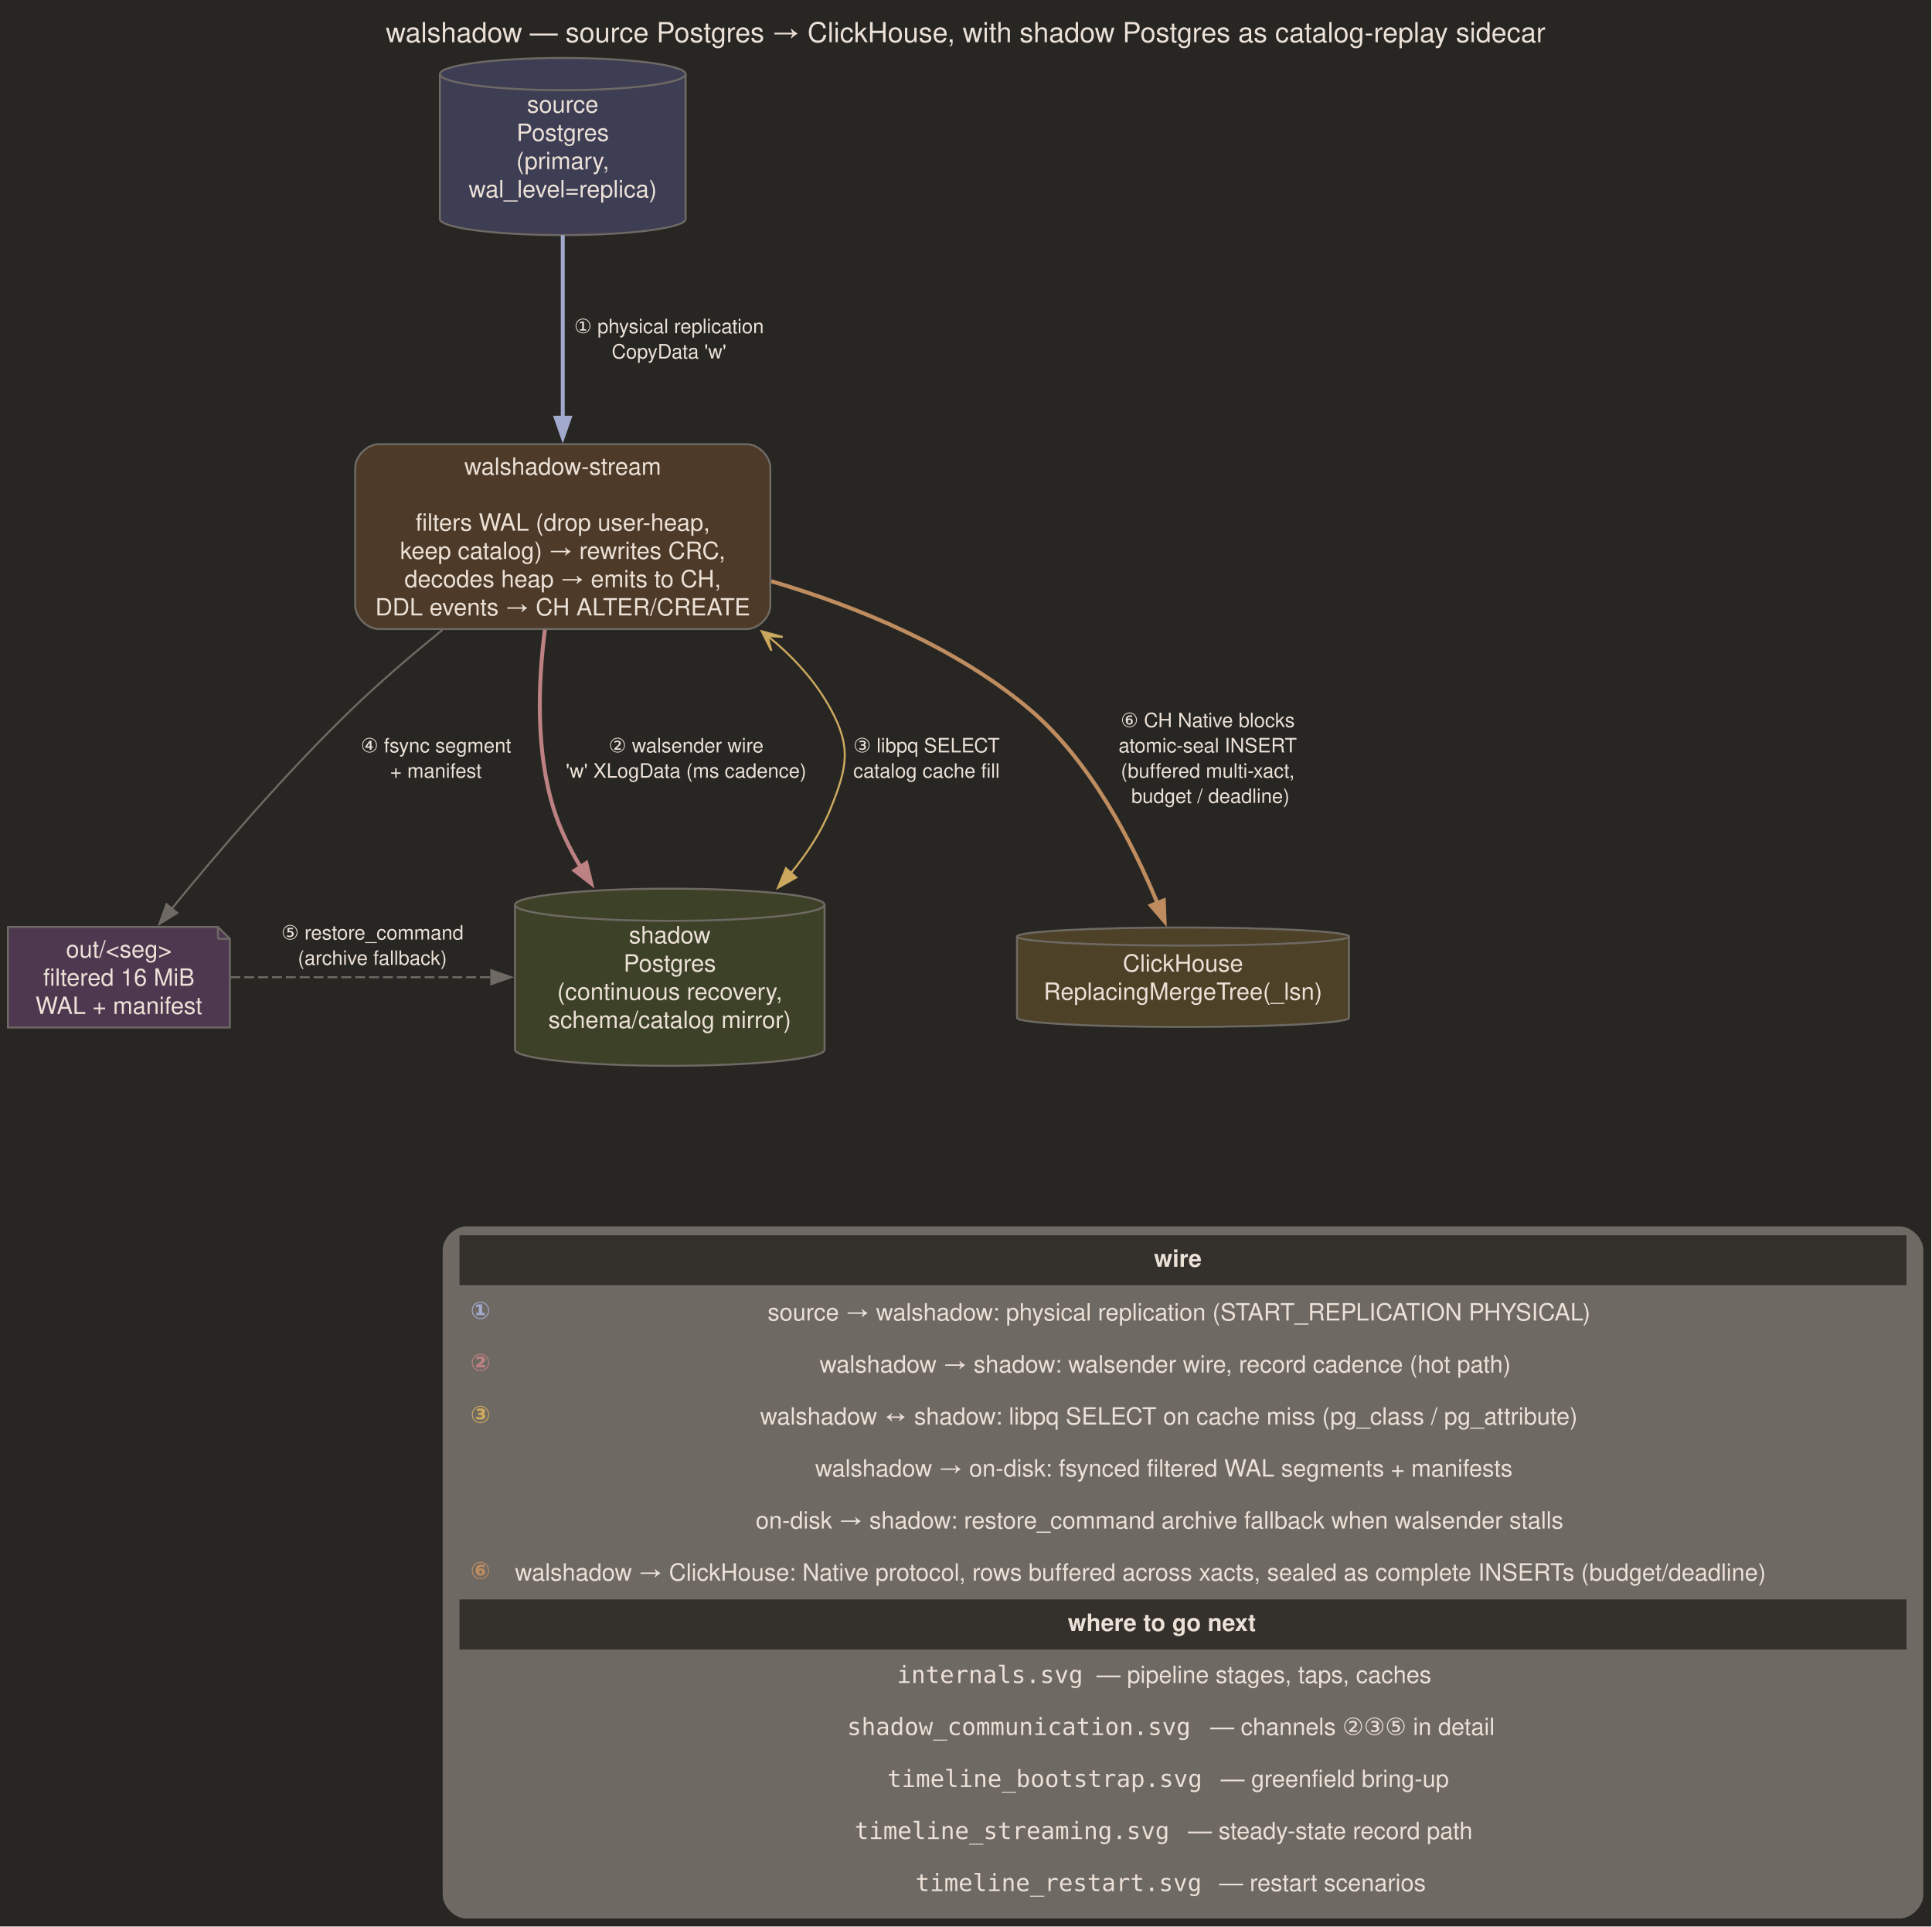
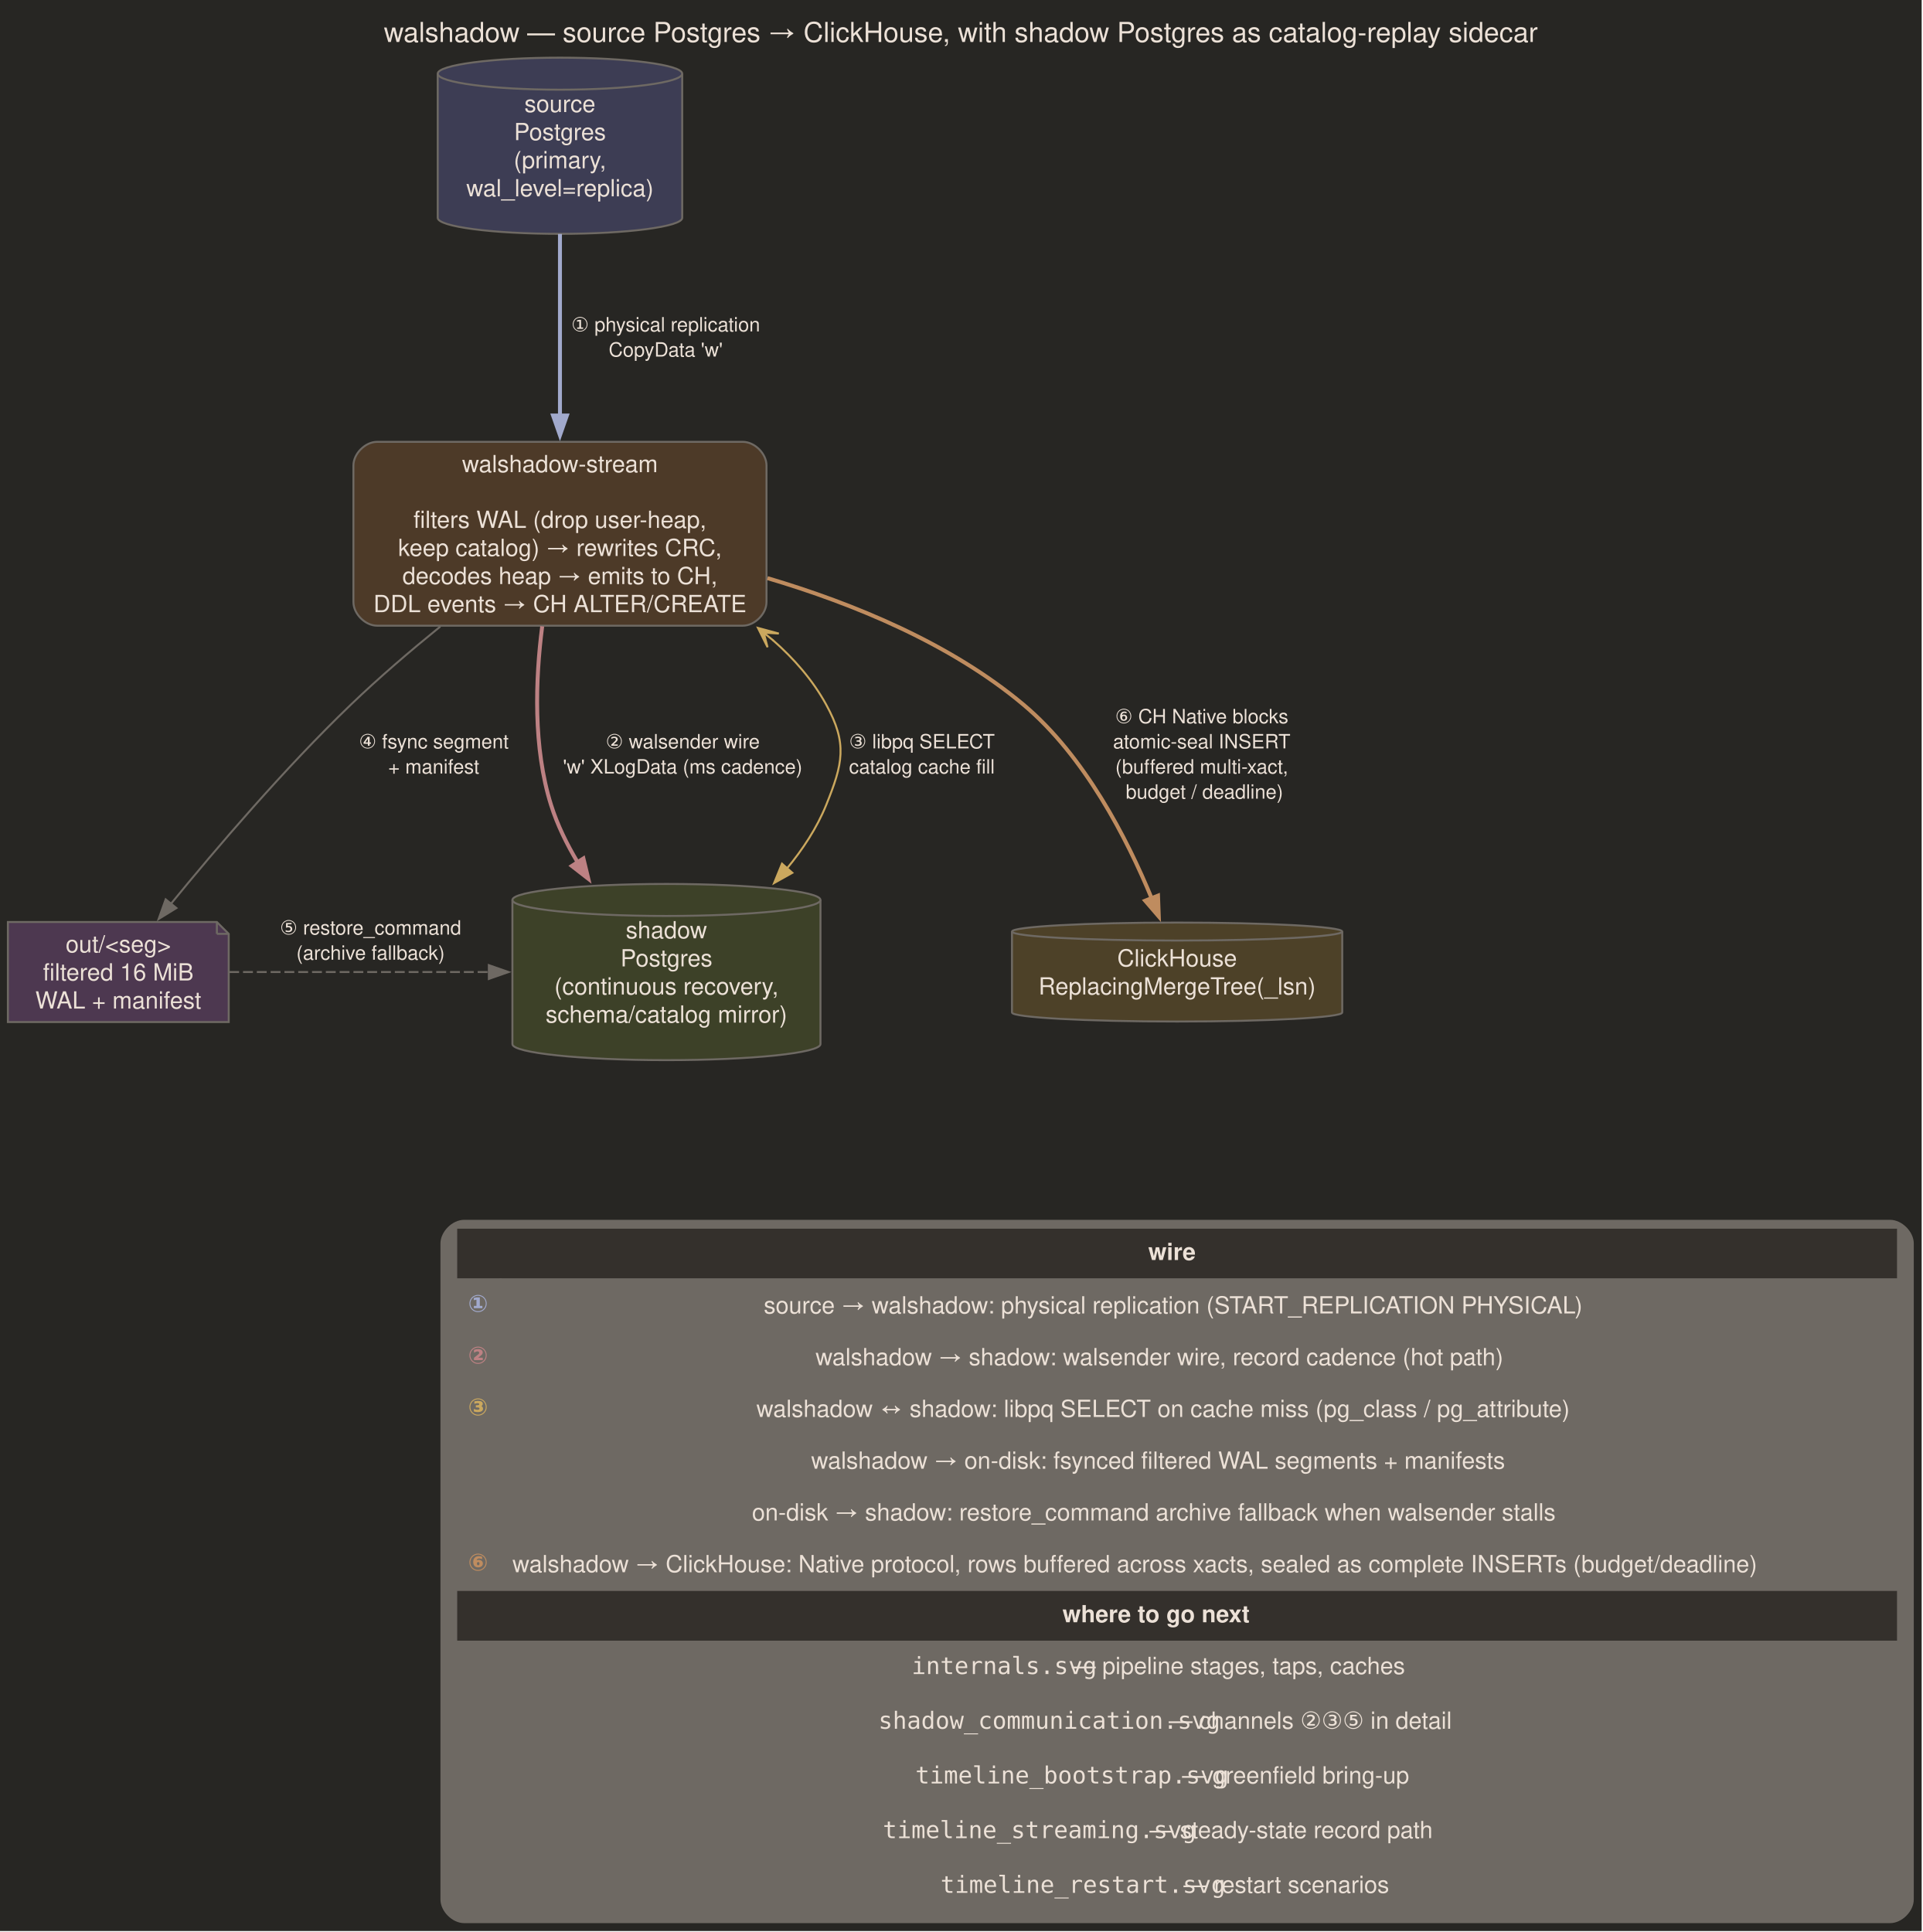
- <svg xmlns="http://www.w3.org/2000/svg" width="975pt" height="972pt" viewBox="0.00 0.00 975.00 972.00">
-   <g id="graph0" class="graph" transform="scale(1 1) rotate(0) translate(4 968)">
-     <polygon fill="#272623" stroke="none" points="-4,4 -4,-968 970.62,-968 970.62,4 -4,4" />
-     <text xml:space="preserve" text-anchor="middle" x="483.31" y="-946.7" font-family="Helvetica,sans-Serif" font-size="14.00" fill="#ece1d7">walshadow — source Postgres → ClickHouse, with shadow Postgres as catalog-replay sidecar</text>
+ <svg xmlns="http://www.w3.org/2000/svg" width="975pt" height="980pt" viewBox="0.00 0.00 975.00 980.00">
+   <g id="graph0" class="graph" transform="scale(1 1) rotate(0) translate(4 975.5)">
+     <polygon fill="#272623" stroke="none" points="-4,4 -4,-975.5 970.62,-975.5 970.62,4 -4,4" />
+     <text xml:space="preserve" text-anchor="middle" x="483.31" y="-954.2" font-family="Helvetica,sans-Serif" font-size="14.00" fill="#ece1d7">walshadow — source Postgres → ClickHouse, with shadow Postgres as catalog-replay sidecar</text>
    <g id="node1" class="node">
-       <path fill="#3d3d54" stroke="#6e6963" d="M342,-930.62C342,-935.11 314.21,-938.75 280,-938.75 245.79,-938.75 218,-935.11 218,-930.62 218,-930.62 218,-857.5 218,-857.5 218,-853.02 245.79,-849.38 280,-849.38 314.21,-849.38 342,-853.02 342,-857.5 342,-857.5 342,-930.62 342,-930.62" />
-       <path fill="none" stroke="#6e6963" d="M342,-930.62C342,-926.14 314.21,-922.5 280,-922.5 245.79,-922.5 218,-926.14 218,-930.62" />
-       <text xml:space="preserve" text-anchor="middle" x="280" y="-911.16" font-family="Helvetica,sans-Serif" font-size="12.00" fill="#ece1d7">source</text>
-       <text xml:space="preserve" text-anchor="middle" x="280" y="-896.91" font-family="Helvetica,sans-Serif" font-size="12.00" fill="#ece1d7">Postgres</text>
-       <text xml:space="preserve" text-anchor="middle" x="280" y="-882.66" font-family="Helvetica,sans-Serif" font-size="12.00" fill="#ece1d7">(primary,</text>
-       <text xml:space="preserve" text-anchor="middle" x="280" y="-868.41" font-family="Helvetica,sans-Serif" font-size="12.00" fill="#ece1d7">wal_level=replica)</text>
+       <path fill="#3d3d54" stroke="#6e6963" d="M342,-938.12C342,-942.61 314.21,-946.25 280,-946.25 245.79,-946.25 218,-942.61 218,-938.12 218,-938.12 218,-865 218,-865 218,-860.52 245.79,-856.88 280,-856.88 314.21,-856.88 342,-860.52 342,-865 342,-865 342,-938.12 342,-938.12" />
+       <path fill="none" stroke="#6e6963" d="M342,-938.12C342,-933.64 314.21,-930 280,-930 245.79,-930 218,-933.64 218,-938.12" />
+       <text xml:space="preserve" text-anchor="middle" x="280" y="-918.66" font-family="Helvetica,sans-Serif" font-size="12.00" fill="#ece1d7">source</text>
+       <text xml:space="preserve" text-anchor="middle" x="280" y="-904.41" font-family="Helvetica,sans-Serif" font-size="12.00" fill="#ece1d7">Postgres</text>
+       <text xml:space="preserve" text-anchor="middle" x="280" y="-890.16" font-family="Helvetica,sans-Serif" font-size="12.00" fill="#ece1d7">(primary,</text>
+       <text xml:space="preserve" text-anchor="middle" x="280" y="-875.91" font-family="Helvetica,sans-Serif" font-size="12.00" fill="#ece1d7">wal_level=replica)</text>
    </g>
    <g id="node2" class="node">
-       <path fill="#4d3a28" stroke="#6e6963" d="M372.75,-743.88C372.75,-743.88 187.25,-743.88 187.25,-743.88 181.25,-743.88 175.25,-737.88 175.25,-731.88 175.25,-731.88 175.25,-662.62 175.25,-662.62 175.25,-656.62 181.25,-650.62 187.25,-650.62 187.25,-650.62 372.75,-650.62 372.75,-650.62 378.75,-650.62 384.75,-656.62 384.75,-662.62 384.75,-662.62 384.75,-731.88 384.75,-731.88 384.75,-737.88 378.75,-743.88 372.75,-743.88" />
-       <text xml:space="preserve" text-anchor="middle" x="280" y="-728.48" font-family="Helvetica,sans-Serif" font-size="12.00" fill="#ece1d7">walshadow-stream</text>
-       <text xml:space="preserve" text-anchor="middle" x="280" y="-700.23" font-family="Helvetica,sans-Serif" font-size="12.00" fill="#ece1d7">filters WAL (drop user-heap,</text>
-       <text xml:space="preserve" text-anchor="middle" x="280" y="-685.98" font-family="Helvetica,sans-Serif" font-size="12.00" fill="#ece1d7">keep catalog) → rewrites CRC,</text>
-       <text xml:space="preserve" text-anchor="middle" x="280" y="-671.73" font-family="Helvetica,sans-Serif" font-size="12.00" fill="#ece1d7">decodes heap → emits to CH,</text>
-       <text xml:space="preserve" text-anchor="middle" x="280" y="-657.48" font-family="Helvetica,sans-Serif" font-size="12.00" fill="#ece1d7">DDL events → CH ALTER/CREATE</text>
+       <path fill="#4d3a28" stroke="#6e6963" d="M372.75,-751.38C372.75,-751.38 187.25,-751.38 187.25,-751.38 181.25,-751.38 175.25,-745.38 175.25,-739.38 175.25,-739.38 175.25,-670.12 175.25,-670.12 175.25,-664.12 181.25,-658.12 187.25,-658.12 187.25,-658.12 372.75,-658.12 372.75,-658.12 378.75,-658.12 384.75,-664.12 384.75,-670.12 384.75,-670.12 384.75,-739.38 384.75,-739.38 384.75,-745.38 378.75,-751.38 372.75,-751.38" />
+       <text xml:space="preserve" text-anchor="middle" x="280" y="-735.98" font-family="Helvetica,sans-Serif" font-size="12.00" fill="#ece1d7">walshadow-stream</text>
+       <text xml:space="preserve" text-anchor="middle" x="280" y="-707.73" font-family="Helvetica,sans-Serif" font-size="12.00" fill="#ece1d7">filters WAL (drop user-heap,</text>
+       <text xml:space="preserve" text-anchor="middle" x="280" y="-693.48" font-family="Helvetica,sans-Serif" font-size="12.00" fill="#ece1d7">keep catalog) → rewrites CRC,</text>
+       <text xml:space="preserve" text-anchor="middle" x="280" y="-679.23" font-family="Helvetica,sans-Serif" font-size="12.00" fill="#ece1d7">decodes heap → emits to CH,</text>
+       <text xml:space="preserve" text-anchor="middle" x="280" y="-664.98" font-family="Helvetica,sans-Serif" font-size="12.00" fill="#ece1d7">DDL events → CH ALTER/CREATE</text>
    </g>
    <g id="edge1" class="edge">
-       <path fill="none" stroke="#a1a9cc" stroke-width="2" d="M280,-849.34C280,-822.08 280,-786.65 280,-756.96" />
-       <polygon fill="#a1a9cc" stroke="#a1a9cc" stroke-width="2" points="283.5,-757.22 280,-747.22 276.5,-757.22 283.5,-757.22" />
-       <text xml:space="preserve" text-anchor="middle" x="333.62" y="-799.88" font-family="Helvetica,sans-Serif" font-size="10.00" fill="#ece1d7">① physical replication</text>
-       <text xml:space="preserve" text-anchor="middle" x="333.62" y="-787.12" font-family="Helvetica,sans-Serif" font-size="10.00" fill="#ece1d7">CopyData 'w'</text>
+       <path fill="none" stroke="#a1a9cc" stroke-width="2" d="M280,-856.84C280,-829.58 280,-794.15 280,-764.46" />
+       <polygon fill="#a1a9cc" stroke="#a1a9cc" stroke-width="2" points="283.5,-764.72 280,-754.72 276.5,-764.72 283.5,-764.72" />
+       <text xml:space="preserve" text-anchor="middle" x="333.62" y="-807.38" font-family="Helvetica,sans-Serif" font-size="10.00" fill="#ece1d7">① physical replication</text>
+       <text xml:space="preserve" text-anchor="middle" x="333.62" y="-794.62" font-family="Helvetica,sans-Serif" font-size="10.00" fill="#ece1d7">CopyData 'w'</text>
    </g>
    <g id="node3" class="node">
-       <polygon fill="#4d3850" stroke="#6e6963" points="106,-500.31 0,-500.31 0,-449.56 112,-449.56 112,-494.31 106,-500.31" />
-       <polyline fill="none" stroke="#6e6963" points="106,-500.31 106,-494.31" />
-       <polyline fill="none" stroke="#6e6963" points="112,-494.31 106,-494.31" />
-       <text xml:space="preserve" text-anchor="middle" x="56" y="-484.91" font-family="Helvetica,sans-Serif" font-size="12.00" fill="#ece1d7">out/&lt;seg&gt;</text>
-       <text xml:space="preserve" text-anchor="middle" x="56" y="-470.66" font-family="Helvetica,sans-Serif" font-size="12.00" fill="#ece1d7">filtered 16 MiB</text>
-       <text xml:space="preserve" text-anchor="middle" x="56" y="-456.41" font-family="Helvetica,sans-Serif" font-size="12.00" fill="#ece1d7">WAL + manifest</text>
+       <polygon fill="#4d3850" stroke="#6e6963" points="106,-507.81 0,-507.81 0,-457.06 112,-457.06 112,-501.81 106,-507.81" />
+       <polyline fill="none" stroke="#6e6963" points="106,-507.81 106,-501.81" />
+       <polyline fill="none" stroke="#6e6963" points="112,-501.81 106,-501.81" />
+       <text xml:space="preserve" text-anchor="middle" x="56" y="-492.41" font-family="Helvetica,sans-Serif" font-size="12.00" fill="#ece1d7">out/&lt;seg&gt;</text>
+       <text xml:space="preserve" text-anchor="middle" x="56" y="-478.16" font-family="Helvetica,sans-Serif" font-size="12.00" fill="#ece1d7">filtered 16 MiB</text>
+       <text xml:space="preserve" text-anchor="middle" x="56" y="-463.91" font-family="Helvetica,sans-Serif" font-size="12.00" fill="#ece1d7">WAL + manifest</text>
    </g>
    <g id="edge4" class="edge">
-       <path fill="none" stroke="#6e6963" d="M219.32,-650.2C204.09,-637.85 188.07,-624.15 174,-610.62 140.32,-578.27 105.53,-537.5 82.53,-509.34" />
-       <polygon fill="#6e6963" stroke="#6e6963" points="85.47,-507.4 76.45,-501.84 80.03,-511.81 85.47,-507.4" />
-       <text xml:space="preserve" text-anchor="middle" x="216" y="-588.38" font-family="Helvetica,sans-Serif" font-size="10.00" fill="#ece1d7">④ fsync segment</text>
-       <text xml:space="preserve" text-anchor="middle" x="216" y="-575.62" font-family="Helvetica,sans-Serif" font-size="10.00" fill="#ece1d7">+ manifest</text>
+       <path fill="none" stroke="#6e6963" d="M219.32,-657.7C204.09,-645.35 188.07,-631.65 174,-618.12 140.32,-585.77 105.53,-545 82.53,-516.84" />
+       <polygon fill="#6e6963" stroke="#6e6963" points="85.47,-514.9 76.45,-509.34 80.03,-519.31 85.47,-514.9" />
+       <text xml:space="preserve" text-anchor="middle" x="216" y="-595.88" font-family="Helvetica,sans-Serif" font-size="10.00" fill="#ece1d7">④ fsync segment</text>
+       <text xml:space="preserve" text-anchor="middle" x="216" y="-583.12" font-family="Helvetica,sans-Serif" font-size="10.00" fill="#ece1d7">+ manifest</text>
    </g>
    <g id="node4" class="node">
-       <path fill="#3d4128" stroke="#6e6963" d="M412.12,-511.5C412.12,-515.98 377.11,-519.62 334,-519.62 290.89,-519.62 255.88,-515.98 255.88,-511.5 255.88,-511.5 255.88,-438.38 255.88,-438.38 255.88,-433.89 290.89,-430.25 334,-430.25 377.11,-430.25 412.12,-433.89 412.12,-438.38 412.12,-438.38 412.12,-511.5 412.12,-511.5" />
-       <path fill="none" stroke="#6e6963" d="M412.12,-511.5C412.12,-507.02 377.11,-503.38 334,-503.38 290.89,-503.38 255.88,-507.02 255.88,-511.5" />
-       <text xml:space="preserve" text-anchor="middle" x="334" y="-492.04" font-family="Helvetica,sans-Serif" font-size="12.00" fill="#ece1d7">shadow</text>
-       <text xml:space="preserve" text-anchor="middle" x="334" y="-477.79" font-family="Helvetica,sans-Serif" font-size="12.00" fill="#ece1d7">Postgres</text>
-       <text xml:space="preserve" text-anchor="middle" x="334" y="-463.54" font-family="Helvetica,sans-Serif" font-size="12.00" fill="#ece1d7">(continuous recovery,</text>
-       <text xml:space="preserve" text-anchor="middle" x="334" y="-449.29" font-family="Helvetica,sans-Serif" font-size="12.00" fill="#ece1d7">schema/catalog mirror)</text>
+       <path fill="#3d4128" stroke="#6e6963" d="M412.12,-519C412.12,-523.48 377.11,-527.12 334,-527.12 290.89,-527.12 255.88,-523.48 255.88,-519 255.88,-519 255.88,-445.88 255.88,-445.88 255.88,-441.39 290.89,-437.75 334,-437.75 377.11,-437.75 412.12,-441.39 412.12,-445.88 412.12,-445.88 412.12,-519 412.12,-519" />
+       <path fill="none" stroke="#6e6963" d="M412.12,-519C412.12,-514.52 377.11,-510.88 334,-510.88 290.89,-510.88 255.88,-514.52 255.88,-519" />
+       <text xml:space="preserve" text-anchor="middle" x="334" y="-499.54" font-family="Helvetica,sans-Serif" font-size="12.00" fill="#ece1d7">shadow</text>
+       <text xml:space="preserve" text-anchor="middle" x="334" y="-485.29" font-family="Helvetica,sans-Serif" font-size="12.00" fill="#ece1d7">Postgres</text>
+       <text xml:space="preserve" text-anchor="middle" x="334" y="-471.04" font-family="Helvetica,sans-Serif" font-size="12.00" fill="#ece1d7">(continuous recovery,</text>
+       <text xml:space="preserve" text-anchor="middle" x="334" y="-456.79" font-family="Helvetica,sans-Serif" font-size="12.00" fill="#ece1d7">schema/catalog mirror)</text>
    </g>
    <g id="edge2" class="edge">
-       <path fill="none" stroke="#bd8183" stroke-width="2" d="M270.99,-650.3C267.52,-623.29 266.31,-588.83 275.5,-559.62 278.64,-549.65 283.44,-539.82 288.97,-530.61" />
-       <polygon fill="#bd8183" stroke="#bd8183" stroke-width="2" points="291.89,-532.55 294.37,-522.25 286.01,-528.75 291.89,-532.55" />
-       <text xml:space="preserve" text-anchor="middle" x="342.25" y="-588.38" font-family="Helvetica,sans-Serif" font-size="10.00" fill="#ece1d7">② walsender wire</text>
-       <text xml:space="preserve" text-anchor="middle" x="342.25" y="-575.62" font-family="Helvetica,sans-Serif" font-size="10.00" fill="#ece1d7">'w' XLogData (ms cadence)</text>
+       <path fill="none" stroke="#bd8183" stroke-width="2" d="M270.99,-657.8C267.52,-630.79 266.31,-596.33 275.5,-567.12 278.64,-557.15 283.44,-547.32 288.97,-538.11" />
+       <polygon fill="#bd8183" stroke="#bd8183" stroke-width="2" points="291.89,-540.05 294.37,-529.75 286.01,-536.25 291.89,-540.05" />
+       <text xml:space="preserve" text-anchor="middle" x="342.25" y="-595.88" font-family="Helvetica,sans-Serif" font-size="10.00" fill="#ece1d7">② walsender wire</text>
+       <text xml:space="preserve" text-anchor="middle" x="342.25" y="-583.12" font-family="Helvetica,sans-Serif" font-size="10.00" fill="#ece1d7">'w' XLogData (ms cadence)</text>
    </g>
    <g id="edge3" class="edge">
-       <path fill="none" stroke="#cba85e" d="M387.94,-643.33C398.72,-633.89 408.18,-623.03 415,-610.62 425.92,-590.76 423.5,-580.64 415,-559.62 410.31,-548.03 403.15,-537.15 395,-527.32" />
-       <polygon fill="#cba85e" stroke="#cba85e" points="380.41,-649.5 385.29,-639.68 383.33,-647.1 388.14,-643.16 388.14,-643.16 388.14,-643.16 383.33,-647.1 390.99,-646.64 380.41,-649.5" />
-       <polygon fill="#cba85e" stroke="#cba85e" points="397.85,-525.27 388.61,-520.09 392.61,-529.9 397.85,-525.27" />
-       <text xml:space="preserve" text-anchor="middle" x="463.56" y="-588.38" font-family="Helvetica,sans-Serif" font-size="10.00" fill="#ece1d7">③ libpq SELECT</text>
-       <text xml:space="preserve" text-anchor="middle" x="463.56" y="-575.62" font-family="Helvetica,sans-Serif" font-size="10.00" fill="#ece1d7">catalog cache fill</text>
+       <path fill="none" stroke="#cba85e" d="M387.94,-650.83C398.72,-641.39 408.18,-630.53 415,-618.12 425.92,-598.26 423.5,-588.14 415,-567.12 410.31,-555.53 403.15,-544.65 395,-534.82" />
+       <polygon fill="#cba85e" stroke="#cba85e" points="380.41,-657 385.29,-647.18 383.33,-654.6 388.14,-650.66 388.14,-650.66 388.14,-650.66 383.33,-654.6 390.99,-654.14 380.41,-657" />
+       <polygon fill="#cba85e" stroke="#cba85e" points="397.85,-532.77 388.61,-527.59 392.61,-537.4 397.85,-532.77" />
+       <text xml:space="preserve" text-anchor="middle" x="463.56" y="-595.88" font-family="Helvetica,sans-Serif" font-size="10.00" fill="#ece1d7">③ libpq SELECT</text>
+       <text xml:space="preserve" text-anchor="middle" x="463.56" y="-583.12" font-family="Helvetica,sans-Serif" font-size="10.00" fill="#ece1d7">catalog cache fill</text>
    </g>
    <g id="node5" class="node">
-       <path fill="#4d4128" stroke="#6e6963" d="M676.75,-495.47C676.75,-497.99 639.21,-500.03 593,-500.03 546.79,-500.03 509.25,-497.99 509.25,-495.47 509.25,-495.47 509.25,-454.41 509.25,-454.41 509.25,-451.89 546.79,-449.84 593,-449.84 639.21,-449.84 676.75,-451.89 676.75,-454.41 676.75,-454.41 676.75,-495.47 676.75,-495.47" />
-       <path fill="none" stroke="#6e6963" d="M676.75,-495.47C676.75,-492.95 639.21,-490.91 593,-490.91 546.79,-490.91 509.25,-492.95 509.25,-495.47" />
-       <text xml:space="preserve" text-anchor="middle" x="593" y="-477.79" font-family="Helvetica,sans-Serif" font-size="12.00" fill="#ece1d7">ClickHouse</text>
-       <text xml:space="preserve" text-anchor="middle" x="593" y="-463.54" font-family="Helvetica,sans-Serif" font-size="12.00" fill="#ece1d7">ReplacingMergeTree(_lsn)</text>
+       <path fill="#4d4128" stroke="#6e6963" d="M676.75,-502.97C676.75,-505.49 639.21,-507.53 593,-507.53 546.79,-507.53 509.25,-505.49 509.25,-502.97 509.25,-502.97 509.25,-461.91 509.25,-461.91 509.25,-459.39 546.79,-457.34 593,-457.34 639.21,-457.34 676.75,-459.39 676.75,-461.91 676.75,-461.91 676.75,-502.97 676.75,-502.97" />
+       <path fill="none" stroke="#6e6963" d="M676.75,-502.97C676.75,-500.45 639.21,-498.41 593,-498.41 546.79,-498.41 509.25,-500.45 509.25,-502.97" />
+       <text xml:space="preserve" text-anchor="middle" x="593" y="-485.29" font-family="Helvetica,sans-Serif" font-size="12.00" fill="#ece1d7">ClickHouse</text>
+       <text xml:space="preserve" text-anchor="middle" x="593" y="-471.04" font-family="Helvetica,sans-Serif" font-size="12.00" fill="#ece1d7">ReplacingMergeTree(_lsn)</text>
    </g>
    <g id="edge6" class="edge">
-       <path fill="none" stroke="#bf8c5f" stroke-width="2" d="M385.22,-674.76C428.98,-661.8 478.06,-641.59 515,-610.62 546.17,-584.5 567.65,-542.54 580.06,-512.4" />
-       <polygon fill="#bf8c5f" stroke="#bf8c5f" stroke-width="2" points="583.31,-513.69 583.71,-503.1 576.8,-511.12 583.31,-513.69" />
-       <text xml:space="preserve" text-anchor="middle" x="605.48" y="-601.12" font-family="Helvetica,sans-Serif" font-size="10.00" fill="#ece1d7">⑥ CH Native blocks</text>
-       <text xml:space="preserve" text-anchor="middle" x="605.48" y="-588.38" font-family="Helvetica,sans-Serif" font-size="10.00" fill="#ece1d7">atomic-seal INSERT</text>
-       <text xml:space="preserve" text-anchor="middle" x="605.48" y="-575.62" font-family="Helvetica,sans-Serif" font-size="10.00" fill="#ece1d7">(buffered multi-xact,</text>
-       <text xml:space="preserve" text-anchor="middle" x="605.48" y="-562.88" font-family="Helvetica,sans-Serif" font-size="10.00" fill="#ece1d7"> budget / deadline)</text>
+       <path fill="none" stroke="#bf8c5f" stroke-width="2" d="M385.22,-682.26C428.98,-669.3 478.06,-649.09 515,-618.12 546.17,-592 567.65,-550.04 580.06,-519.9" />
+       <polygon fill="#bf8c5f" stroke="#bf8c5f" stroke-width="2" points="583.31,-521.19 583.71,-510.6 576.8,-518.62 583.31,-521.19" />
+       <text xml:space="preserve" text-anchor="middle" x="605.48" y="-608.62" font-family="Helvetica,sans-Serif" font-size="10.00" fill="#ece1d7">⑥ CH Native blocks</text>
+       <text xml:space="preserve" text-anchor="middle" x="605.48" y="-595.88" font-family="Helvetica,sans-Serif" font-size="10.00" fill="#ece1d7">atomic-seal INSERT</text>
+       <text xml:space="preserve" text-anchor="middle" x="605.48" y="-583.12" font-family="Helvetica,sans-Serif" font-size="10.00" fill="#ece1d7">(buffered multi-xact,</text>
+       <text xml:space="preserve" text-anchor="middle" x="605.48" y="-570.38" font-family="Helvetica,sans-Serif" font-size="10.00" fill="#ece1d7"> budget / deadline)</text>
    </g>
    <g id="edge5" class="edge">
-       <path fill="none" stroke="#6e6963" stroke-dasharray="5,2" d="M112.26,-474.94C150.05,-474.94 200.68,-474.94 244.01,-474.94" />
-       <polygon fill="#6e6963" stroke="#6e6963" points="243.93,-478.44 253.93,-474.94 243.93,-471.44 243.93,-478.44" />
-       <text xml:space="preserve" text-anchor="middle" x="183.94" y="-493.94" font-family="Helvetica,sans-Serif" font-size="10.00" fill="#ece1d7">⑤ restore_command</text>
-       <text xml:space="preserve" text-anchor="middle" x="183.94" y="-481.19" font-family="Helvetica,sans-Serif" font-size="10.00" fill="#ece1d7">(archive fallback)</text>
+       <path fill="none" stroke="#6e6963" stroke-dasharray="5,2" d="M112.26,-482.44C150.05,-482.44 200.68,-482.44 244.01,-482.44" />
+       <polygon fill="#6e6963" stroke="#6e6963" points="243.93,-485.94 253.93,-482.44 243.93,-478.94 243.93,-485.94" />
+       <text xml:space="preserve" text-anchor="middle" x="183.94" y="-501.44" font-family="Helvetica,sans-Serif" font-size="10.00" fill="#ece1d7">⑤ restore_command</text>
+       <text xml:space="preserve" text-anchor="middle" x="183.94" y="-488.69" font-family="Helvetica,sans-Serif" font-size="10.00" fill="#ece1d7">(archive fallback)</text>
    </g>
    <g id="node6" class="node">
-       <path fill="#6e6963" stroke="none" d="M954.62,-349.25C954.62,-349.25 231.38,-349.25 231.38,-349.25 225.38,-349.25 219.38,-343.25 219.38,-337.25 219.38,-337.25 219.38,-12 219.38,-12 219.38,-6 225.38,0 231.38,0 231.38,0 954.62,0 954.62,0 960.62,0 966.62,-6 966.62,-12 966.62,-12 966.62,-337.25 966.62,-337.25 966.62,-343.25 960.62,-349.25 954.62,-349.25" />
-       <polygon fill="#34302c" stroke="none" points="227.38,-319 227.38,-345.25 958.62,-345.25 958.62,-319 227.38,-319" />
-       <polygon fill="none" stroke="#6e6963" points="227.38,-319 227.38,-345.25 958.62,-345.25 958.62,-319 227.38,-319" />
-       <text xml:space="preserve" text-anchor="start" x="578.38" y="-328.85" font-family="Helvetica,sans-Serif" font-weight="bold" font-size="12.00" fill="#ece1d7">wire</text>
-       <polygon fill="none" stroke="#6e6963" points="227.38,-292.75 227.38,-319 249.88,-319 249.88,-292.75 227.38,-292.75" />
-       <text xml:space="preserve" text-anchor="start" x="233.38" y="-302.6" font-family="Helvetica,sans-Serif" font-weight="bold" font-size="12.00" fill="#a1a9cc">①</text>
-       <polygon fill="none" stroke="#6e6963" points="249.88,-292.75 249.88,-319 958.62,-319 958.62,-292.75 249.88,-292.75" />
-       <text xml:space="preserve" text-anchor="start" x="383.38" y="-301.75" font-family="Helvetica,sans-Serif" font-size="12.00" fill="#ece1d7">source → walshadow: physical replication (START_REPLICATION PHYSICAL)</text>
-       <polygon fill="none" stroke="#6e6963" points="227.38,-266.5 227.38,-292.75 249.88,-292.75 249.88,-266.5 227.38,-266.5" />
-       <text xml:space="preserve" text-anchor="start" x="233.38" y="-276.35" font-family="Helvetica,sans-Serif" font-weight="bold" font-size="12.00" fill="#bd8183">②</text>
-       <polygon fill="none" stroke="#6e6963" points="249.88,-266.5 249.88,-292.75 958.62,-292.75 958.62,-266.5 249.88,-266.5" />
-       <text xml:space="preserve" text-anchor="start" x="409.62" y="-275.5" font-family="Helvetica,sans-Serif" font-size="12.00" fill="#ece1d7">walshadow → shadow: walsender wire, record cadence (hot path)</text>
-       <polygon fill="none" stroke="#6e6963" points="227.38,-240.25 227.38,-266.5 249.88,-266.5 249.88,-240.25 227.38,-240.25" />
-       <text xml:space="preserve" text-anchor="start" x="233.38" y="-250.1" font-family="Helvetica,sans-Serif" font-weight="bold" font-size="12.00" fill="#cba85e">③</text>
-       <polygon fill="none" stroke="#6e6963" points="249.88,-240.25 249.88,-266.5 958.62,-266.5 958.62,-240.25 249.88,-240.25" />
-       <text xml:space="preserve" text-anchor="start" x="379.62" y="-249.25" font-family="Helvetica,sans-Serif" font-size="12.00" fill="#ece1d7">walshadow ↔ shadow: libpq SELECT on cache miss (pg_class / pg_attribute)</text>
-       <polygon fill="none" stroke="#6e6963" points="227.38,-214 227.38,-240.25 249.88,-240.25 249.88,-214 227.38,-214" />
-       <text xml:space="preserve" text-anchor="start" x="233.38" y="-223.85" font-family="Helvetica,sans-Serif" font-weight="bold" font-size="12.00" fill="#6e6963">④</text>
-       <polygon fill="none" stroke="#6e6963" points="249.88,-214 249.88,-240.25 958.62,-240.25 958.62,-214 249.88,-214" />
-       <text xml:space="preserve" text-anchor="start" x="407.38" y="-223" font-family="Helvetica,sans-Serif" font-size="12.00" fill="#ece1d7">walshadow → on-disk: fsynced filtered WAL segments + manifests</text>
-       <polygon fill="none" stroke="#6e6963" points="227.38,-187.75 227.38,-214 249.88,-214 249.88,-187.75 227.38,-187.75" />
-       <text xml:space="preserve" text-anchor="start" x="233.38" y="-197.6" font-family="Helvetica,sans-Serif" font-weight="bold" font-size="12.00" fill="#6e6963">⑤</text>
-       <polygon fill="none" stroke="#6e6963" points="249.88,-187.75 249.88,-214 958.62,-214 958.62,-187.75 249.88,-187.75" />
-       <text xml:space="preserve" text-anchor="start" x="377.38" y="-196.75" font-family="Helvetica,sans-Serif" font-size="12.00" fill="#ece1d7">on-disk → shadow: restore_command archive fallback when walsender stalls</text>
-       <polygon fill="none" stroke="#6e6963" points="227.38,-161.5 227.38,-187.75 249.88,-187.75 249.88,-161.5 227.38,-161.5" />
-       <text xml:space="preserve" text-anchor="start" x="233.38" y="-171.35" font-family="Helvetica,sans-Serif" font-weight="bold" font-size="12.00" fill="#bf8c5f">⑥</text>
-       <polygon fill="none" stroke="#6e6963" points="249.88,-161.5 249.88,-187.75 958.62,-187.75 958.62,-161.5 249.88,-161.5" />
-       <text xml:space="preserve" text-anchor="start" x="255.88" y="-170.5" font-family="Helvetica,sans-Serif" font-size="12.00" fill="#ece1d7">walshadow → ClickHouse: Native protocol, rows buffered across xacts, sealed as complete INSERTs (budget/deadline)</text>
-       <polygon fill="#34302c" stroke="none" points="227.38,-135.25 227.38,-161.5 958.62,-161.5 958.62,-135.25 227.38,-135.25" />
-       <polygon fill="none" stroke="#6e6963" points="227.38,-135.25 227.38,-161.5 958.62,-161.5 958.62,-135.25 227.38,-135.25" />
-       <text xml:space="preserve" text-anchor="start" x="534.88" y="-145.1" font-family="Helvetica,sans-Serif" font-weight="bold" font-size="12.00" fill="#ece1d7">where to go next</text>
-       <polygon fill="none" stroke="#6e6963" points="227.38,-109 227.38,-135.25 958.62,-135.25 958.62,-109 227.38,-109" />
-       <text xml:space="preserve" text-anchor="start" x="448.62" y="-118.85" font-family="monospace" font-size="12.00" fill="#ece1d7">internals.svg</text>
-       <text xml:space="preserve" text-anchor="start" x="546.12" y="-118.85" font-family="Helvetica,sans-Serif" font-size="12.00" fill="#ece1d7"> — pipeline stages, taps, caches</text>
-       <polygon fill="none" stroke="#6e6963" points="227.38,-82.75 227.38,-109 958.62,-109 958.62,-82.75 227.38,-82.75" />
-       <text xml:space="preserve" text-anchor="start" x="423.5" y="-92.6" font-family="monospace" font-size="12.00" fill="#ece1d7">shadow_communication.svg</text>
-       <text xml:space="preserve" text-anchor="start" x="603.5" y="-92.6" font-family="Helvetica,sans-Serif" font-size="12.00" fill="#ece1d7"> — channels ②③⑤ in detail</text>
-       <polygon fill="none" stroke="#6e6963" points="227.38,-56.5 227.38,-82.75 958.62,-82.75 958.62,-56.5 227.38,-56.5" />
-       <text xml:space="preserve" text-anchor="start" x="443.75" y="-66.35" font-family="monospace" font-size="12.00" fill="#ece1d7">timeline_bootstrap.svg</text>
-       <text xml:space="preserve" text-anchor="start" x="608.75" y="-66.35" font-family="Helvetica,sans-Serif" font-size="12.00" fill="#ece1d7"> — greenfield bring-up</text>
-       <polygon fill="none" stroke="#6e6963" points="227.38,-30.25 227.38,-56.5 958.62,-56.5 958.62,-30.25 227.38,-30.25" />
-       <text xml:space="preserve" text-anchor="start" x="427.25" y="-40.1" font-family="monospace" font-size="12.00" fill="#ece1d7">timeline_streaming.svg</text>
-       <text xml:space="preserve" text-anchor="start" x="592.25" y="-40.1" font-family="Helvetica,sans-Serif" font-size="12.00" fill="#ece1d7"> — steady-state record path</text>
-       <polygon fill="none" stroke="#6e6963" points="227.38,-4 227.38,-30.25 958.62,-30.25 958.62,-4 227.38,-4" />
-       <text xml:space="preserve" text-anchor="start" x="458" y="-13.85" font-family="monospace" font-size="12.00" fill="#ece1d7">timeline_restart.svg</text>
-       <text xml:space="preserve" text-anchor="start" x="608" y="-13.85" font-family="Helvetica,sans-Serif" font-size="12.00" fill="#ece1d7"> — restart scenarios</text>
+       <path fill="#6e6963" stroke="none" d="M954.62,-356.75C954.62,-356.75 231.38,-356.75 231.38,-356.75 225.38,-356.75 219.38,-350.75 219.38,-344.75 219.38,-344.75 219.38,-12 219.38,-12 219.38,-6 225.38,0 231.38,0 231.38,0 954.62,0 954.62,0 960.62,0 966.62,-6 966.62,-12 966.62,-12 966.62,-344.75 966.62,-344.75 966.62,-350.75 960.62,-356.75 954.62,-356.75" />
+       <polygon fill="#34302c" stroke="none" points="227.38,-326.5 227.38,-352.75 958.62,-352.75 958.62,-326.5 227.38,-326.5" />
+       <polygon fill="none" stroke="#6e6963" points="227.38,-326.5 227.38,-352.75 958.62,-352.75 958.62,-326.5 227.38,-326.5" />
+       <text xml:space="preserve" text-anchor="start" x="578.38" y="-336.35" font-family="Helvetica,sans-Serif" font-weight="bold" font-size="12.00" fill="#ece1d7">wire</text>
+       <polygon fill="none" stroke="#6e6963" points="227.38,-300.25 227.38,-326.5 249.88,-326.5 249.88,-300.25 227.38,-300.25" />
+       <text xml:space="preserve" text-anchor="start" x="233.38" y="-310.1" font-family="Helvetica,sans-Serif" font-weight="bold" font-size="12.00" fill="#a1a9cc">①</text>
+       <polygon fill="none" stroke="#6e6963" points="249.88,-300.25 249.88,-326.5 958.62,-326.5 958.62,-300.25 249.88,-300.25" />
+       <text xml:space="preserve" text-anchor="start" x="383.38" y="-309.25" font-family="Helvetica,sans-Serif" font-size="12.00" fill="#ece1d7">source → walshadow: physical replication (START_REPLICATION PHYSICAL)</text>
+       <polygon fill="none" stroke="#6e6963" points="227.38,-274 227.38,-300.25 249.88,-300.25 249.88,-274 227.38,-274" />
+       <text xml:space="preserve" text-anchor="start" x="233.38" y="-283.85" font-family="Helvetica,sans-Serif" font-weight="bold" font-size="12.00" fill="#bd8183">②</text>
+       <polygon fill="none" stroke="#6e6963" points="249.88,-274 249.88,-300.25 958.62,-300.25 958.62,-274 249.88,-274" />
+       <text xml:space="preserve" text-anchor="start" x="409.62" y="-283" font-family="Helvetica,sans-Serif" font-size="12.00" fill="#ece1d7">walshadow → shadow: walsender wire, record cadence (hot path)</text>
+       <polygon fill="none" stroke="#6e6963" points="227.38,-247.75 227.38,-274 249.88,-274 249.88,-247.75 227.38,-247.75" />
+       <text xml:space="preserve" text-anchor="start" x="233.38" y="-257.6" font-family="Helvetica,sans-Serif" font-weight="bold" font-size="12.00" fill="#cba85e">③</text>
+       <polygon fill="none" stroke="#6e6963" points="249.88,-247.75 249.88,-274 958.62,-274 958.62,-247.75 249.88,-247.75" />
+       <text xml:space="preserve" text-anchor="start" x="379.62" y="-256.75" font-family="Helvetica,sans-Serif" font-size="12.00" fill="#ece1d7">walshadow ↔ shadow: libpq SELECT on cache miss (pg_class / pg_attribute)</text>
+       <polygon fill="none" stroke="#6e6963" points="227.38,-221.5 227.38,-247.75 249.88,-247.75 249.88,-221.5 227.38,-221.5" />
+       <text xml:space="preserve" text-anchor="start" x="233.38" y="-231.35" font-family="Helvetica,sans-Serif" font-weight="bold" font-size="12.00" fill="#6e6963">④</text>
+       <polygon fill="none" stroke="#6e6963" points="249.88,-221.5 249.88,-247.75 958.62,-247.75 958.62,-221.5 249.88,-221.5" />
+       <text xml:space="preserve" text-anchor="start" x="407.38" y="-230.5" font-family="Helvetica,sans-Serif" font-size="12.00" fill="#ece1d7">walshadow → on-disk: fsynced filtered WAL segments + manifests</text>
+       <polygon fill="none" stroke="#6e6963" points="227.38,-195.25 227.38,-221.5 249.88,-221.5 249.88,-195.25 227.38,-195.25" />
+       <text xml:space="preserve" text-anchor="start" x="233.38" y="-205.1" font-family="Helvetica,sans-Serif" font-weight="bold" font-size="12.00" fill="#6e6963">⑤</text>
+       <polygon fill="none" stroke="#6e6963" points="249.88,-195.25 249.88,-221.5 958.62,-221.5 958.62,-195.25 249.88,-195.25" />
+       <text xml:space="preserve" text-anchor="start" x="377.38" y="-204.25" font-family="Helvetica,sans-Serif" font-size="12.00" fill="#ece1d7">on-disk → shadow: restore_command archive fallback when walsender stalls</text>
+       <polygon fill="none" stroke="#6e6963" points="227.38,-169 227.38,-195.25 249.88,-195.25 249.88,-169 227.38,-169" />
+       <text xml:space="preserve" text-anchor="start" x="233.38" y="-178.85" font-family="Helvetica,sans-Serif" font-weight="bold" font-size="12.00" fill="#bf8c5f">⑥</text>
+       <polygon fill="none" stroke="#6e6963" points="249.88,-169 249.88,-195.25 958.62,-195.25 958.62,-169 249.88,-169" />
+       <text xml:space="preserve" text-anchor="start" x="255.88" y="-178" font-family="Helvetica,sans-Serif" font-size="12.00" fill="#ece1d7">walshadow → ClickHouse: Native protocol, rows buffered across xacts, sealed as complete INSERTs (budget/deadline)</text>
+       <polygon fill="#34302c" stroke="none" points="227.38,-142.75 227.38,-169 958.62,-169 958.62,-142.75 227.38,-142.75" />
+       <polygon fill="none" stroke="#6e6963" points="227.38,-142.75 227.38,-169 958.62,-169 958.62,-142.75 227.38,-142.75" />
+       <text xml:space="preserve" text-anchor="start" x="534.88" y="-152.6" font-family="Helvetica,sans-Serif" font-weight="bold" font-size="12.00" fill="#ece1d7">where to go next</text>
+       <polygon fill="none" stroke="#6e6963" points="227.38,-115 227.38,-142.75 958.62,-142.75 958.62,-115 227.38,-115" />
+       <text xml:space="preserve" text-anchor="start" x="458.38" y="-126.35" font-family="monospace" font-size="12.00" fill="#ece1d7">internals.svg</text>
+       <text xml:space="preserve" text-anchor="start" x="536.38" y="-126.35" font-family="Helvetica,sans-Serif" font-size="12.00" fill="#ece1d7"> — pipeline stages, taps, caches</text>
+       <polygon fill="none" stroke="#6e6963" points="227.38,-87.25 227.38,-115 958.62,-115 958.62,-87.25 227.38,-87.25" />
+       <text xml:space="preserve" text-anchor="start" x="441.5" y="-98.6" font-family="monospace" font-size="12.00" fill="#ece1d7">shadow_communication.svg</text>
+       <text xml:space="preserve" text-anchor="start" x="585.5" y="-98.6" font-family="Helvetica,sans-Serif" font-size="12.00" fill="#ece1d7"> — channels ②③⑤ in detail</text>
+       <polygon fill="none" stroke="#6e6963" points="227.38,-59.5 227.38,-87.25 958.62,-87.25 958.62,-59.5 227.38,-59.5" />
+       <text xml:space="preserve" text-anchor="start" x="460.25" y="-70.85" font-family="monospace" font-size="12.00" fill="#ece1d7">timeline_bootstrap.svg</text>
+       <text xml:space="preserve" text-anchor="start" x="592.25" y="-70.85" font-family="Helvetica,sans-Serif" font-size="12.00" fill="#ece1d7"> — greenfield bring-up</text>
+       <polygon fill="none" stroke="#6e6963" points="227.38,-31.75 227.38,-59.5 958.62,-59.5 958.62,-31.75 227.38,-31.75" />
+       <text xml:space="preserve" text-anchor="start" x="443.75" y="-43.1" font-family="monospace" font-size="12.00" fill="#ece1d7">timeline_streaming.svg</text>
+       <text xml:space="preserve" text-anchor="start" x="575.75" y="-43.1" font-family="Helvetica,sans-Serif" font-size="12.00" fill="#ece1d7"> — steady-state record path</text>
+       <polygon fill="none" stroke="#6e6963" points="227.38,-4 227.38,-31.75 958.62,-31.75 958.62,-4 227.38,-4" />
+       <text xml:space="preserve" text-anchor="start" x="473" y="-15.35" font-family="monospace" font-size="12.00" fill="#ece1d7">timeline_restart.svg</text>
+       <text xml:space="preserve" text-anchor="start" x="593" y="-15.35" font-family="Helvetica,sans-Serif" font-size="12.00" fill="#ece1d7"> — restart scenarios</text>
    </g>
  </g>
</svg>
